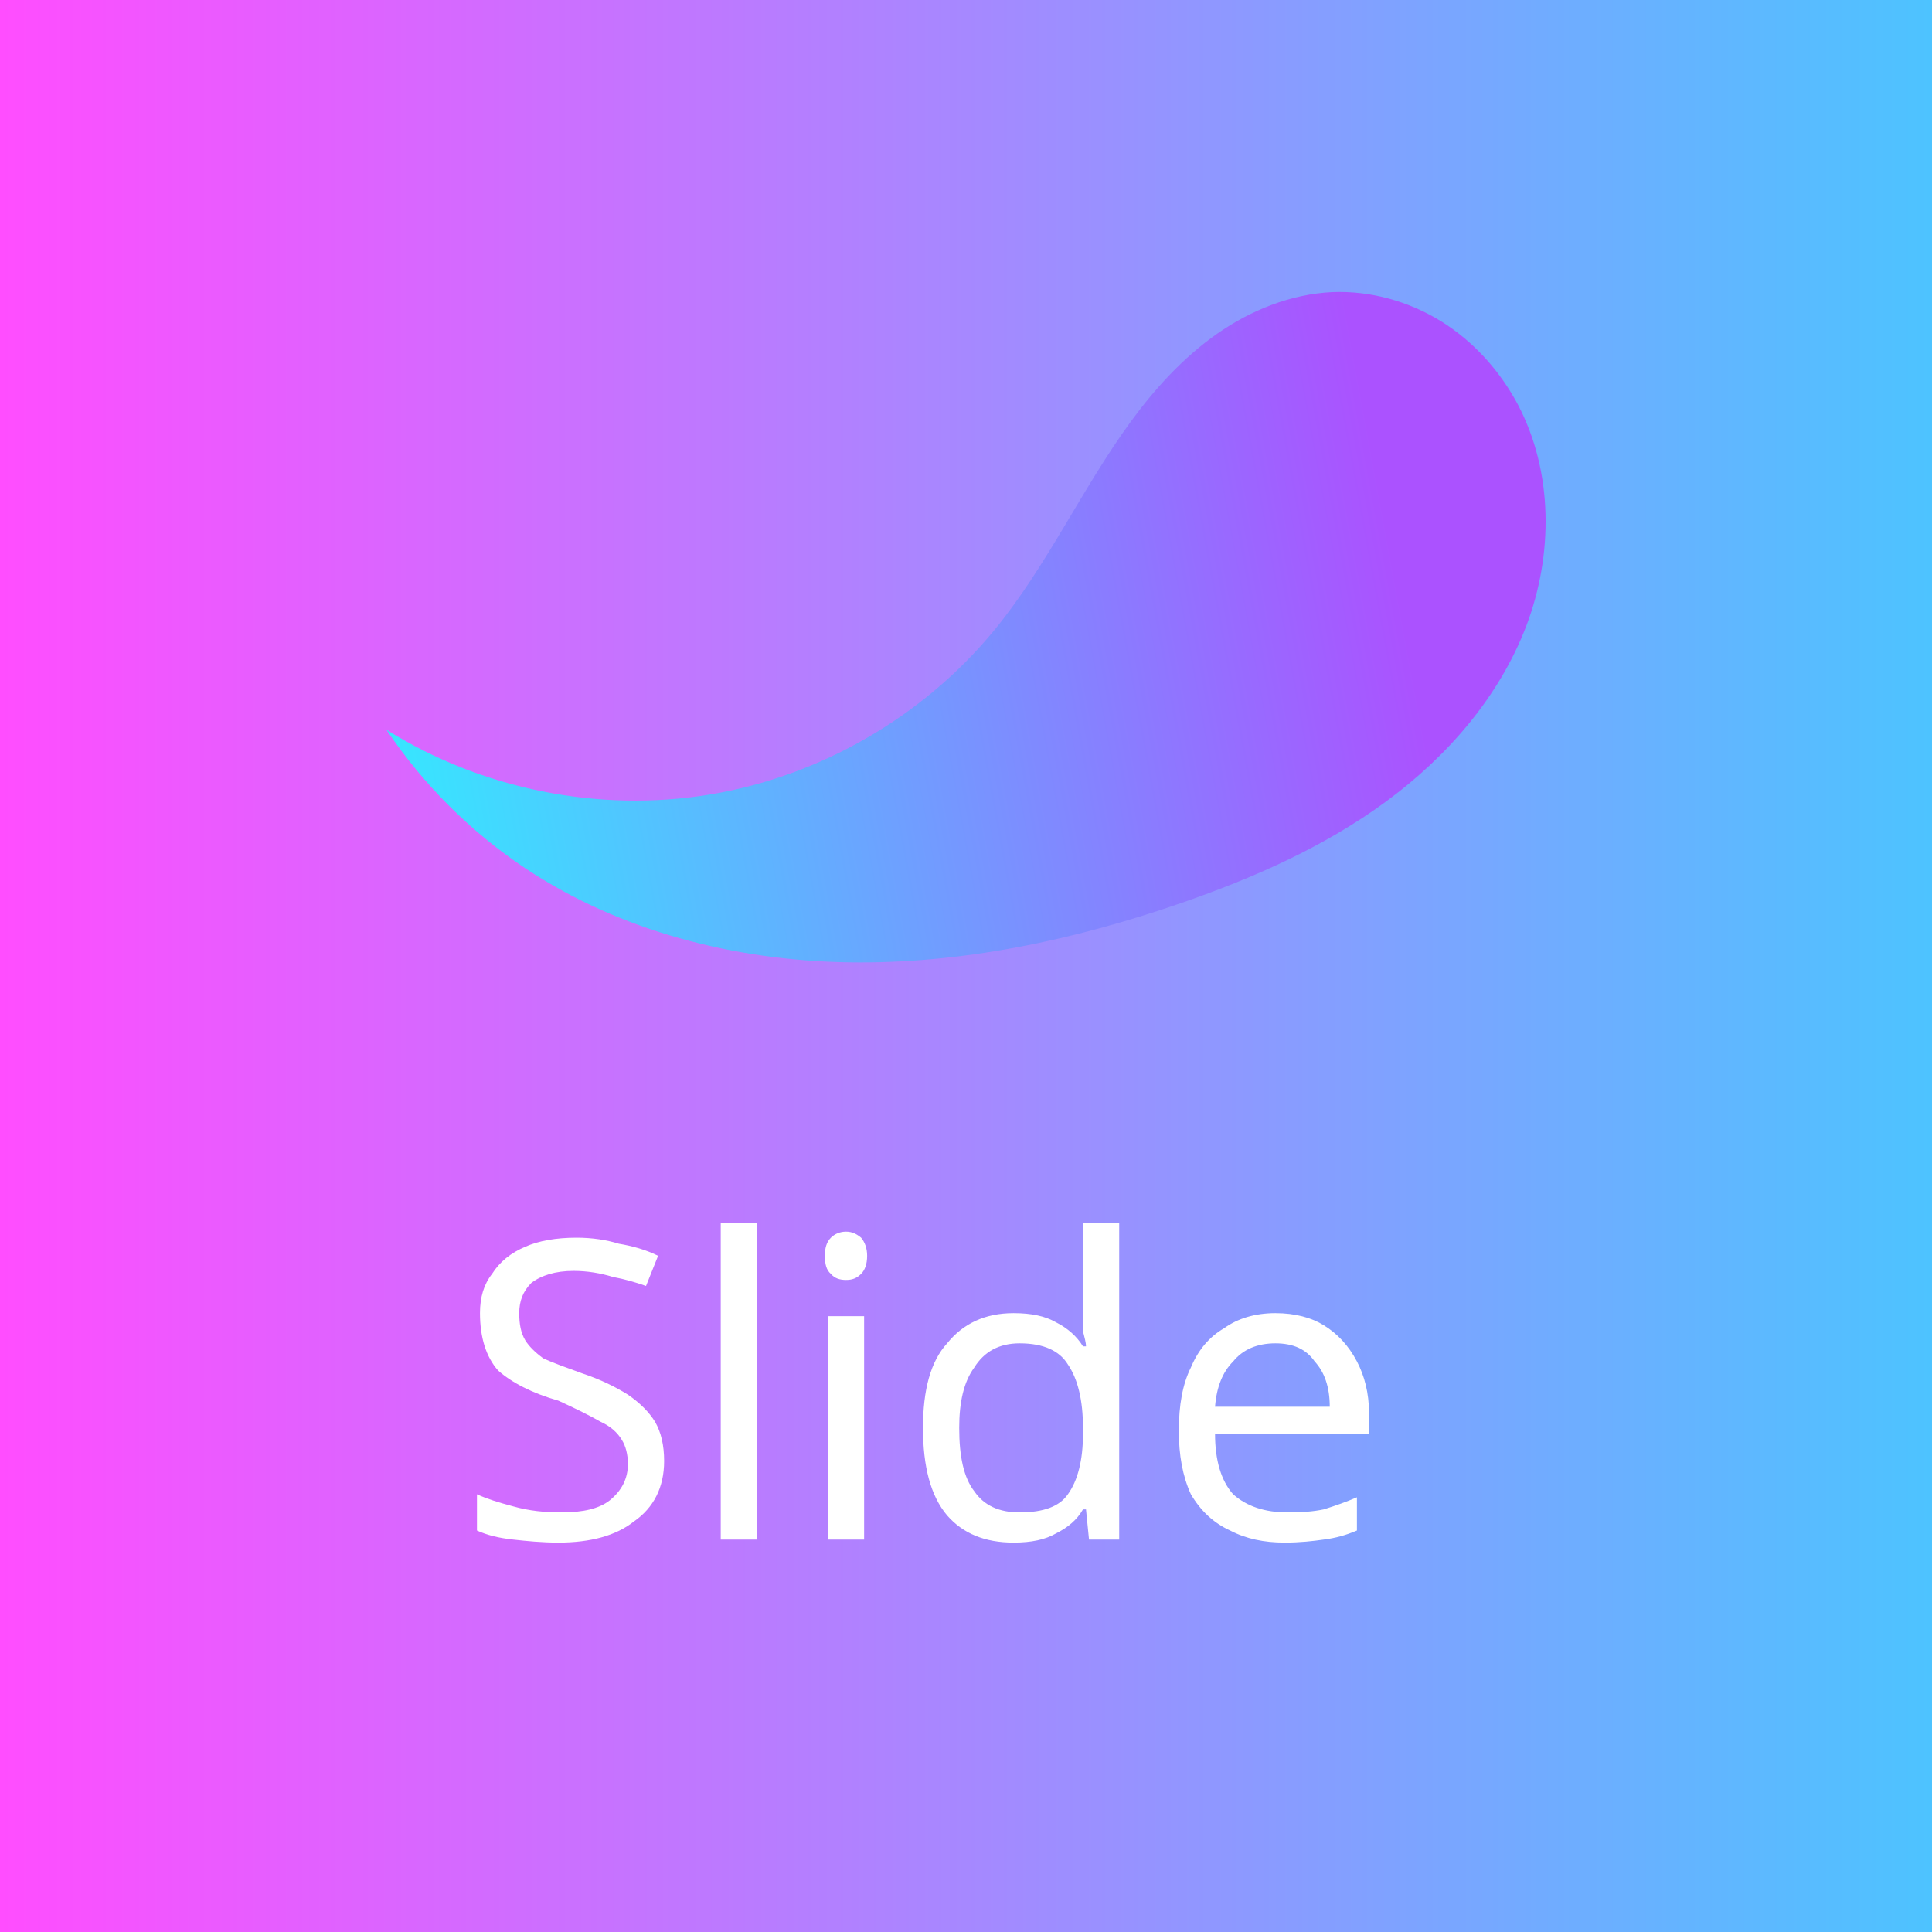
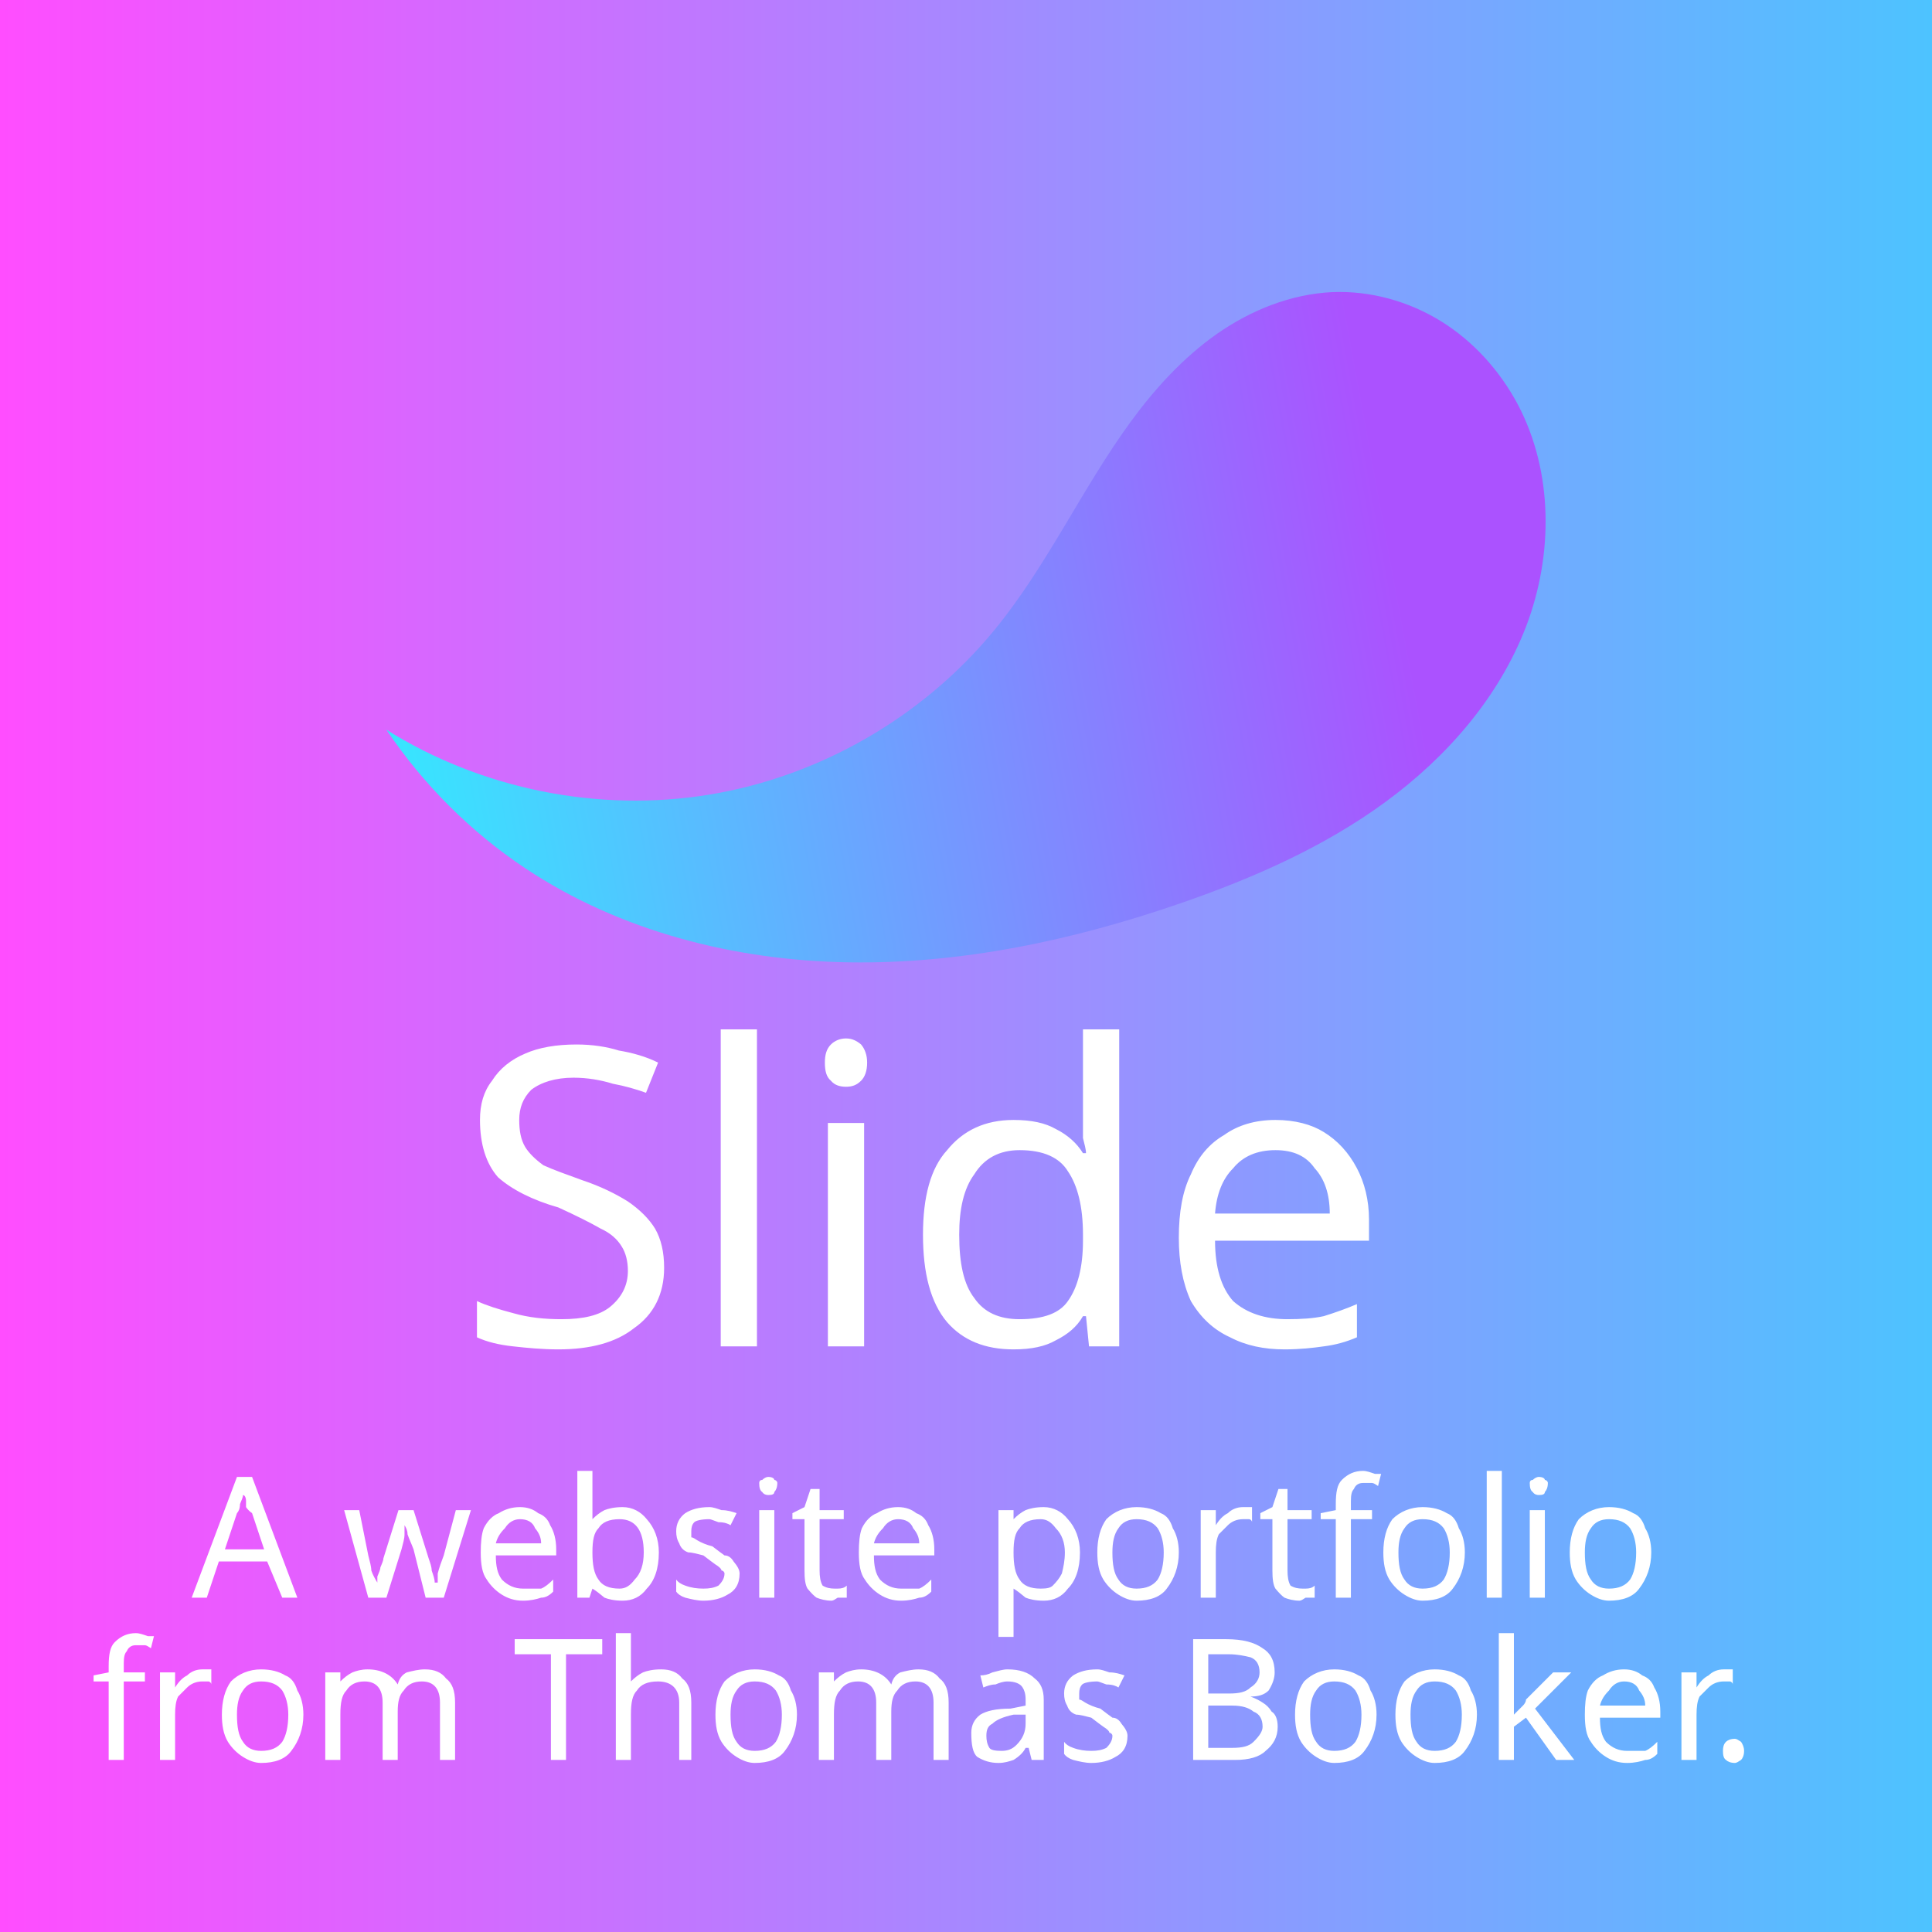
<svg xmlns="http://www.w3.org/2000/svg" xmlns:xlink="http://www.w3.org/1999/xlink" width="10.0px" height="10.0px" viewBox="0 0 10.0 10.0" version="1.1" id="SVGRoot">
  <defs id="defs5940">
    <linearGradient id="linearGradient18376">
      <stop style="stop-color:#ff4dff;stop-opacity:1" offset="0" id="stop18372" />
      <stop style="stop-color:#4dc3ff;stop-opacity:1" offset="1" id="stop18374" />
    </linearGradient>
    <filter style="color-interpolation-filters:sRGB" id="filter3726">
      <feFlood flood-opacity="0.302" flood-color="rgb(0,0,0)" result="flood" id="feFlood3716" />
      <feComposite in="flood" in2="SourceGraphic" operator="in" result="composite1" id="feComposite3718" />
      <feGaussianBlur in="composite1" stdDeviation="10" result="blur" id="feGaussianBlur3720" />
      <feOffset dx="20" dy="20" result="offset" id="feOffset3722" />
      <feComposite in="SourceGraphic" in2="offset" operator="over" result="composite2" id="feComposite3724" />
    </filter>
    <linearGradient id="linearGradient2079">
      <stop style="stop-color:#37e6ff;stop-opacity:1" offset="0" id="stop2075" />
      <stop style="stop-color:#ab52ff;stop-opacity:1" offset="1" id="stop2077" />
    </linearGradient>
    <linearGradient xlink:href="#linearGradient2079" id="linearGradient2081" x1="28.125" y1="45.703" x2="77.201" y2="35.891" gradientUnits="userSpaceOnUse" gradientTransform="matrix(0.1053278,0,0,0.1148018,-0.9623451,-1.46974)" />
    <linearGradient xlink:href="#linearGradient18376" id="linearGradient18378" x1="0" y1="5" x2="10" y2="5" gradientUnits="userSpaceOnUse" />
  </defs>
  <g id="layer1">
    <rect style="fill:url(#linearGradient18378);stroke-width:0.771;stroke-linecap:round;stroke-linejoin:round;stroke-dashoffset:1.89;fill-opacity:1" id="rect18370" width="10" height="10" x="-3.3306691e-16" y="1.3877788e-16" />
    <path style="fill:url(#linearGradient2081);fill-opacity:1;stroke:none;stroke-width:0.11px;stroke-linecap:butt;stroke-linejoin:miter;stroke-opacity:1" d="M 2,3.777 C 2.492,4.085 3.098,4.207 3.671,4.113 4.244,4.019 4.779,3.71 5.147,3.261 5.419,2.93 5.598,2.532 5.851,2.185 5.977,2.012 6.124,1.851 6.299,1.728 6.475,1.605 6.682,1.522 6.896,1.512 7.093,1.504 7.291,1.559 7.459,1.663 7.627,1.767 7.763,1.919 7.856,2.093 8.04,2.442 8.04,2.871 7.9,3.24 7.759,3.609 7.489,3.918 7.171,4.151 6.853,4.384 6.487,4.545 6.114,4.674 5.559,4.866 4.976,4.991 4.389,4.981 3.801,4.971 3.209,4.82 2.72,4.495 2.436,4.306 2.19,4.06 2,3.777 Z" id="path2071" />
-     <text xml:space="preserve" style="font-size:2.154px;line-height:1.25;font-family:sans-serif;-inkscape-font-specification:'sans-serif, Normal';letter-spacing:0px;word-spacing:0px;fill:#ffffff;fill-opacity:1;stroke-width:0.009" x="2.358" y="7.969" id="text18382">
-       <tspan id="tspan18380" x="2.358" y="7.969" style="fill:#ffffff;fill-opacity:1;stroke-width:0.009">Slide</tspan>
+     <text xml:space="preserve" style="font-size:2.154px;line-height:1.25;font-family:sans-serif;-inkscape-font-specification:'sans-serif, Normal';letter-spacing:0px;word-spacing:0px;fill:#ffffff;fill-opacity:1;stroke-width:0.009" x="2.358" y="6.969" id="text18382">
+       <tspan id="tspan18380" x="2.358" y="6.969" style="fill:#ffffff;fill-opacity:1;stroke-width:0.009">Slide</tspan>
+     </text>
+     <text xml:space="preserve" style="font-size:0.859px;line-height:1.25;font-family:sans-serif;-inkscape-font-specification:'sans-serif, Normal';letter-spacing:0px;word-spacing:0px;fill:#ffffff;fill-opacity:1;stroke-width:0.004" x="0.994" y="8.27" id="text18382-3">
+       <tspan id="tspan18380-6" x="0.994" y="8.27" style="fill:#ffffff;fill-opacity:1;stroke-width:0.004">A website portfolio</tspan>
+     </text>
+     <text xml:space="preserve" style="font-size:0.859px;line-height:1.25;font-family:sans-serif;-inkscape-font-specification:'sans-serif, Normal';letter-spacing:0px;word-spacing:0px;fill:#ffffff;fill-opacity:1;stroke-width:0.004" x="0.47" y="9.111" id="text18382-3-7">
+       <tspan id="tspan18380-6-5" x="0.47" y="9.111" style="fill:#ffffff;fill-opacity:1;stroke-width:0.004">from Thomas Booker.</tspan>
    </text>
  </g>
</svg>
